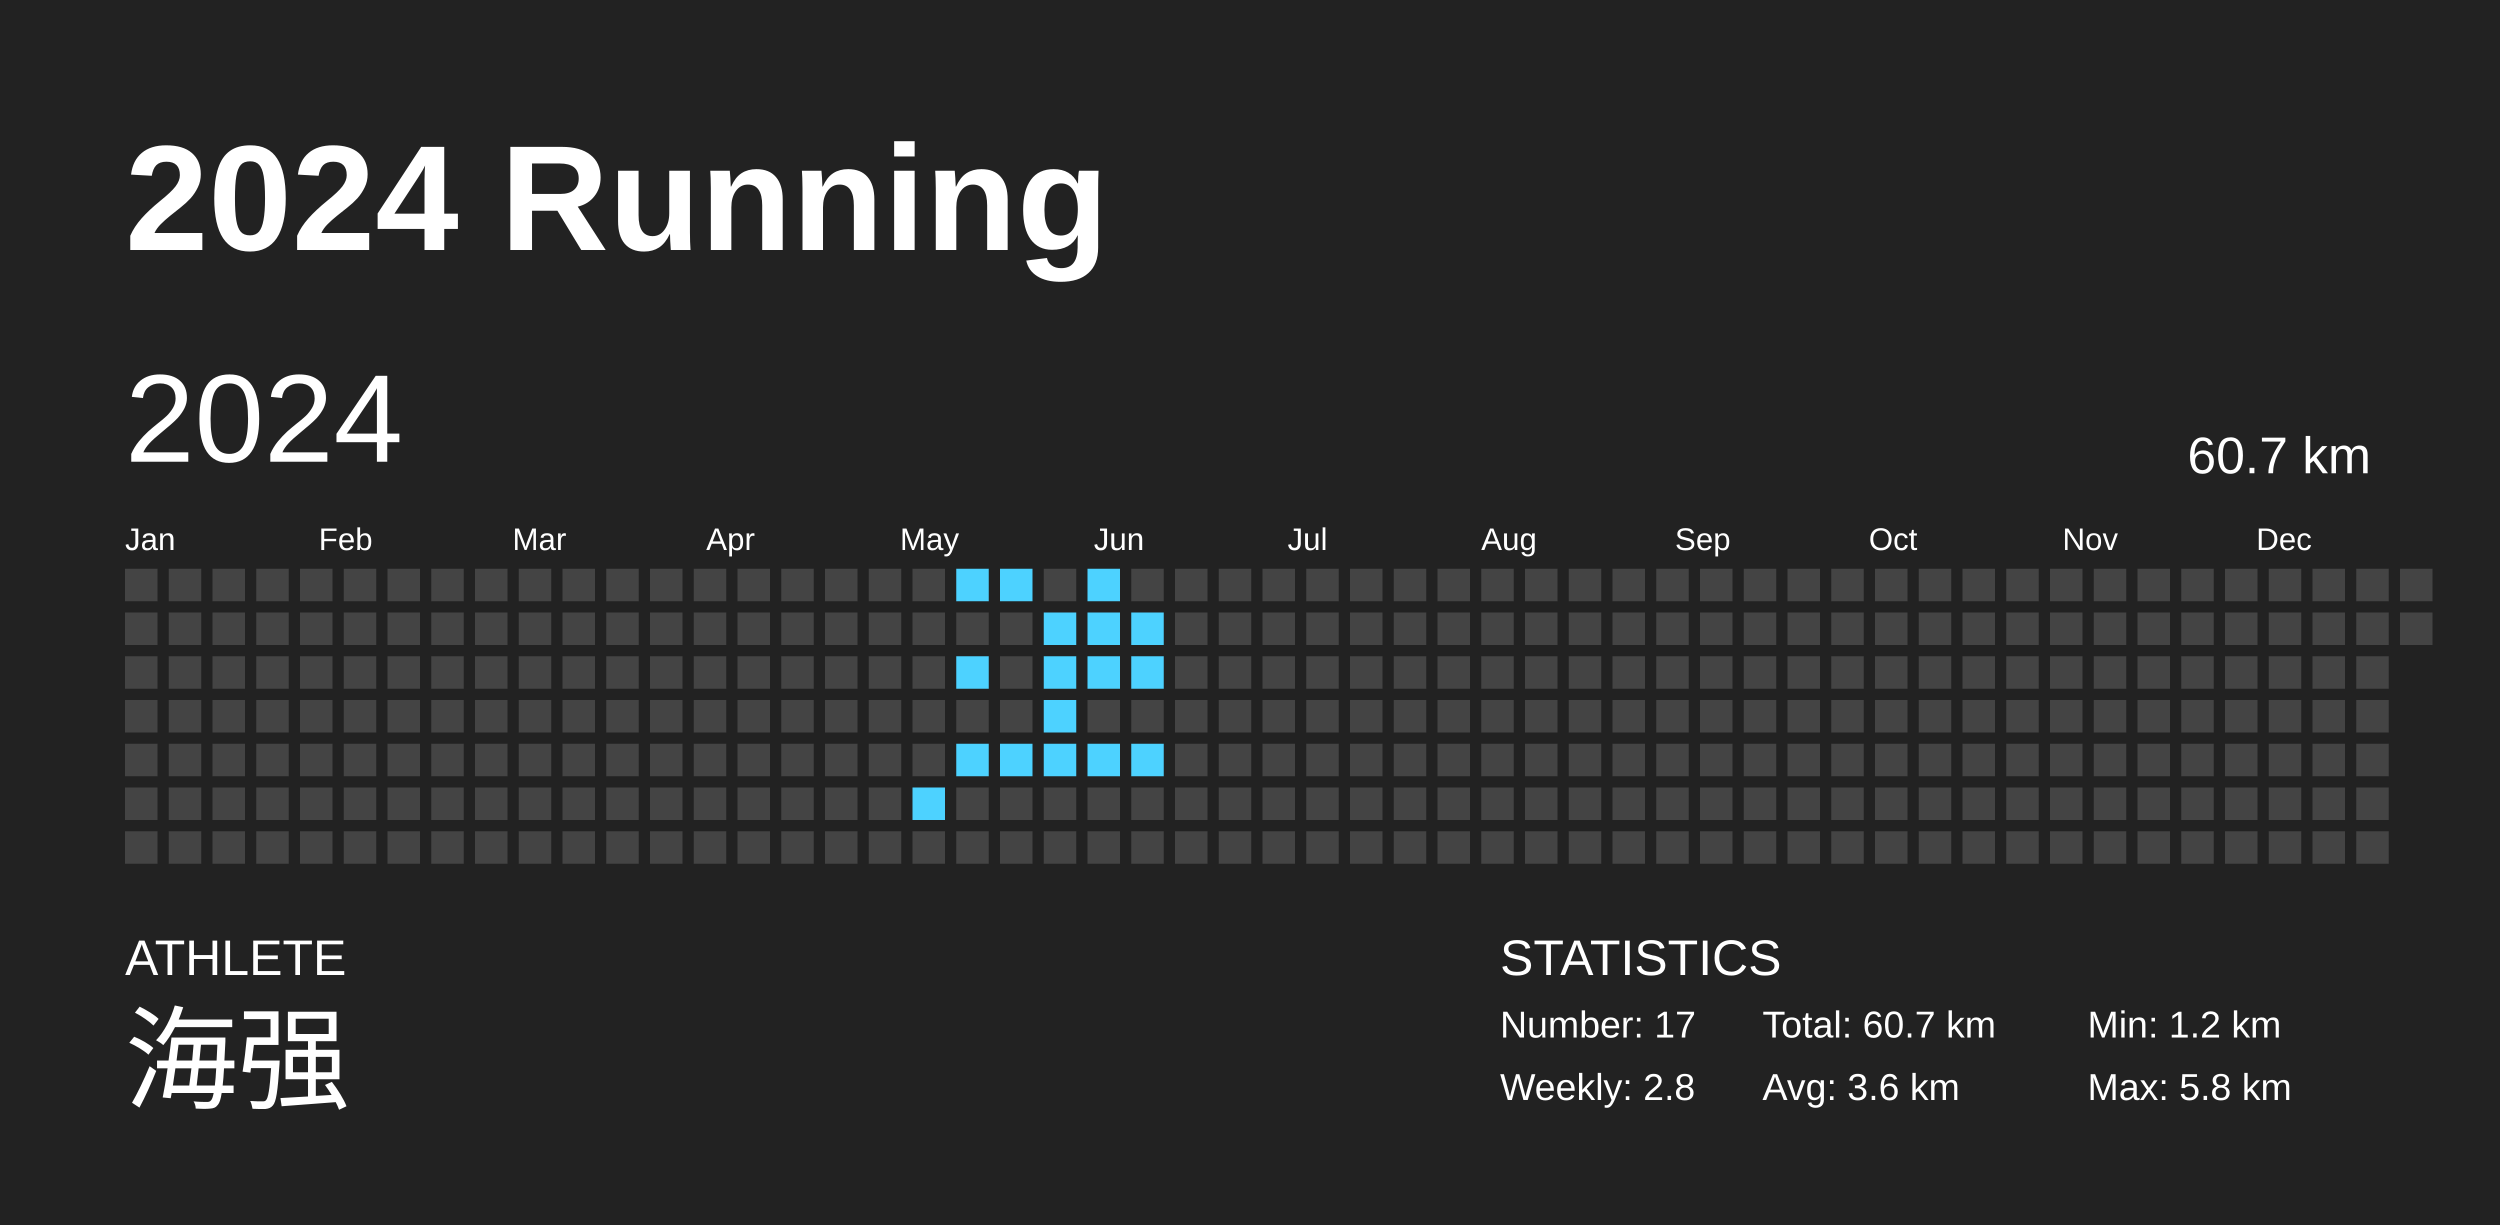
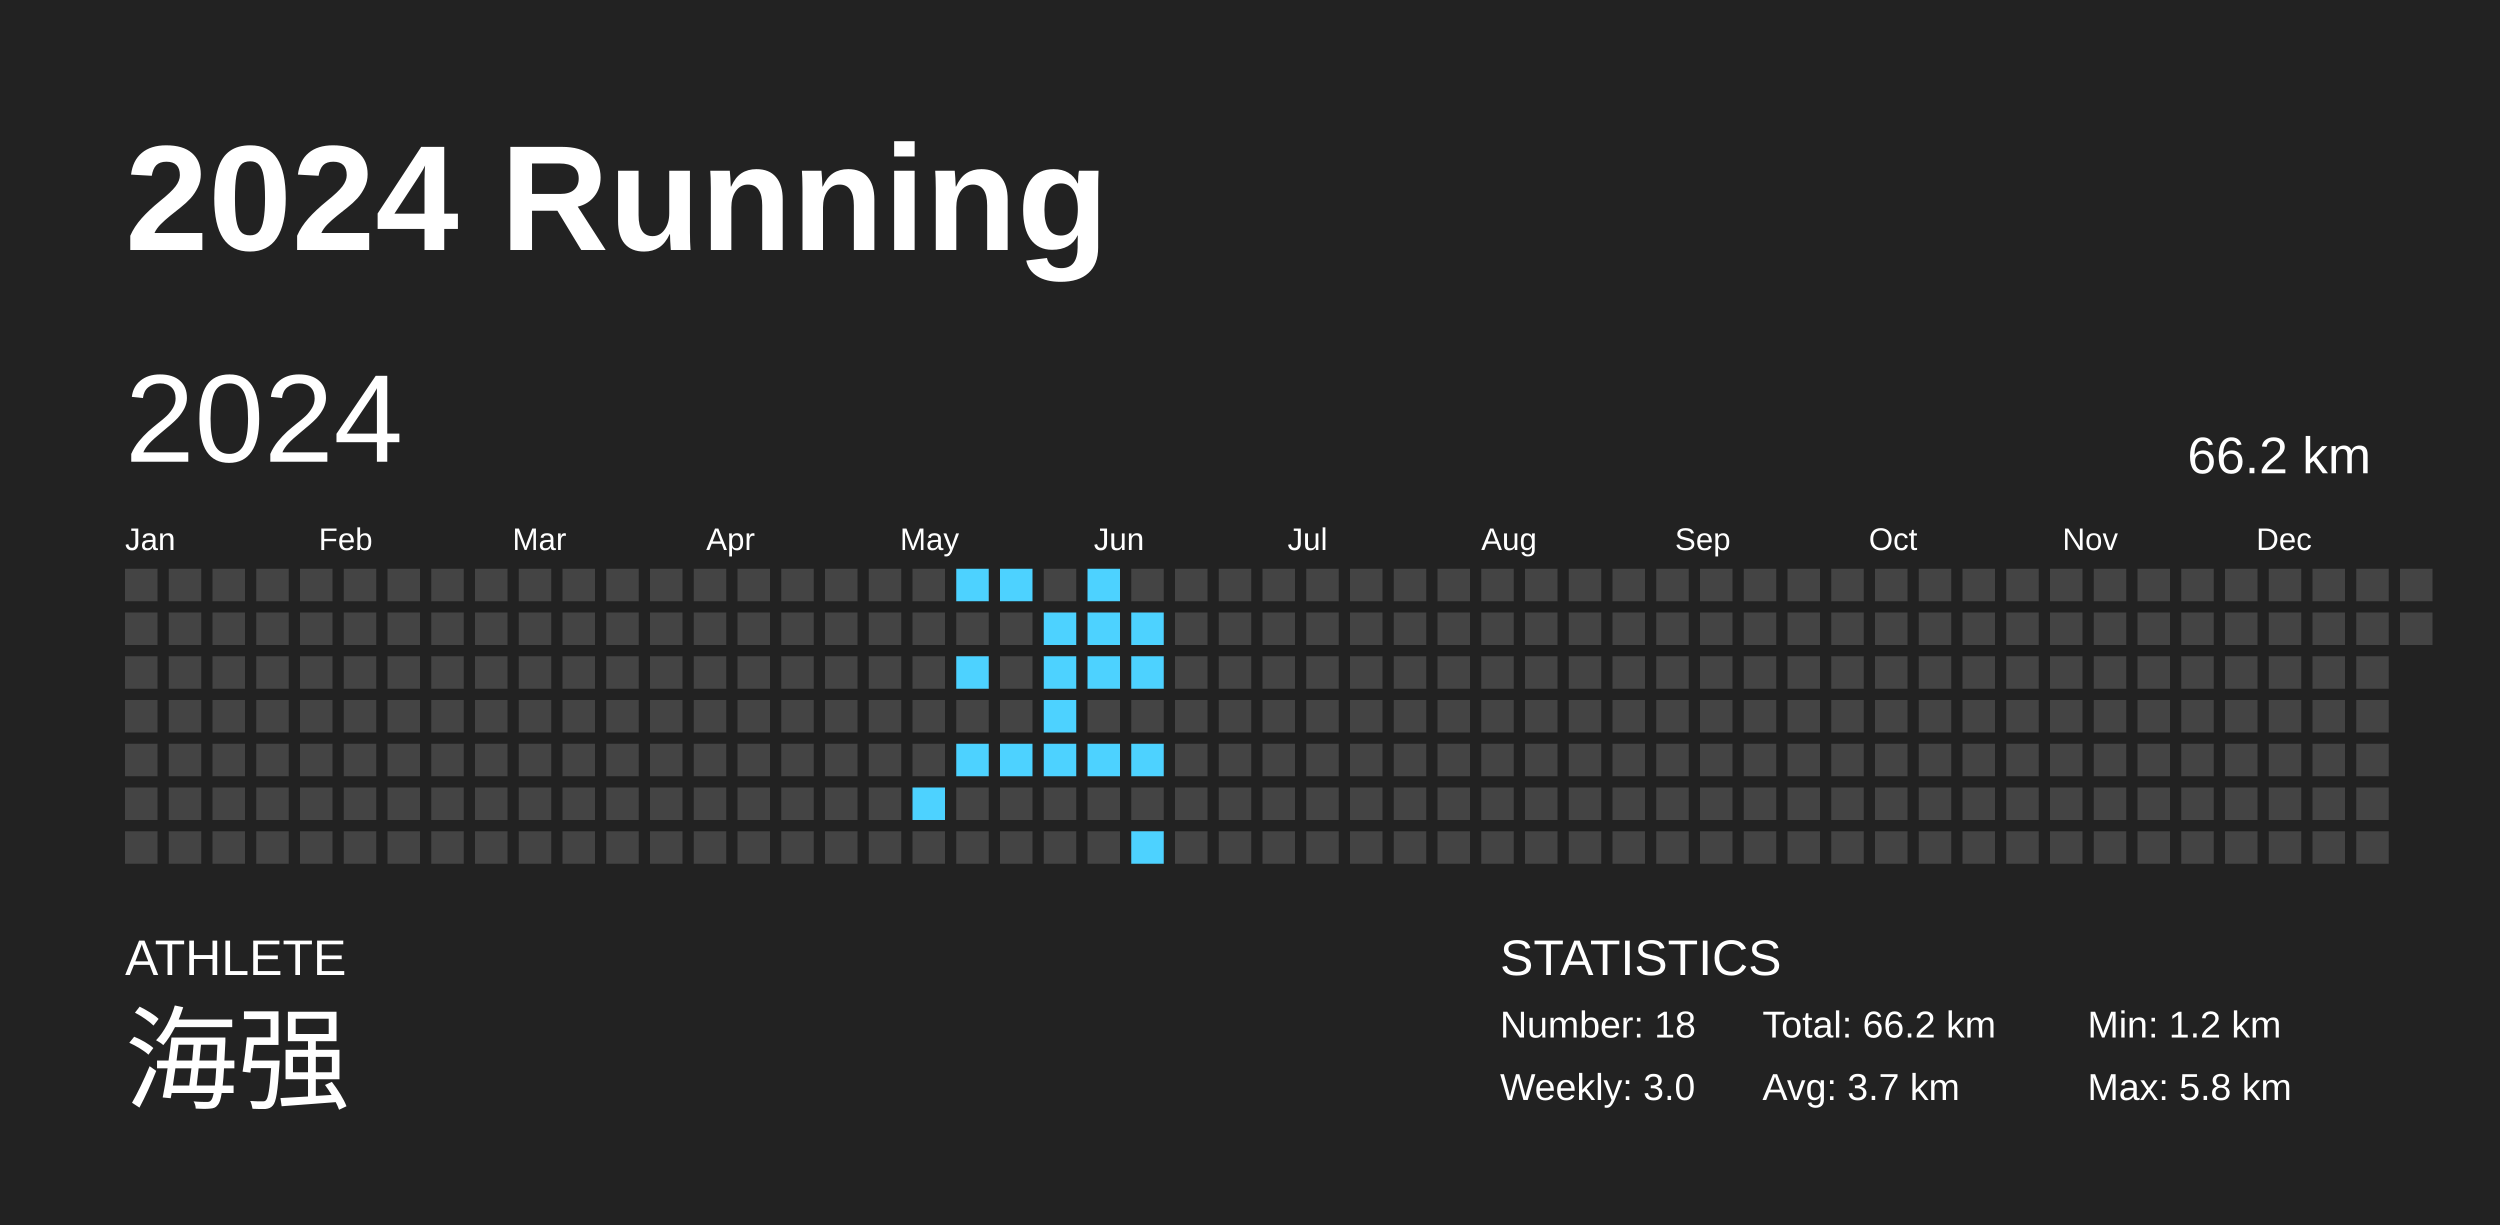
<svg xmlns="http://www.w3.org/2000/svg" baseProfile="full" height="98mm" version="1.1" viewBox="0,0,200,98" width="200mm">
  <defs />
  <rect fill="#222222" height="98" width="200" x="0" y="0" />
  <text fill="#FFFFFF" style="font-size:12px; font-family:Arial; font-weight:bold;" x="10" y="20">2024 Running</text>
  <text fill="#FFFFFF" style="font-size:4px; font-family:Arial" x="10" y="78">ATHLETE</text>
  <text fill="#FFFFFF" style="font-size:9px; font-family:Arial" x="10" y="88">海强</text>
  <text fill="#FFFFFF" style="font-size:4px; font-family:Arial" x="120" y="78">STATISTICS</text>
-   <text fill="#FFFFFF" style="font-size:3px; font-family:Arial" x="120" y="83">Number: 17</text>
-   <text fill="#FFFFFF" style="font-size:3px; font-family:Arial" x="120" y="88">Weekly: 2.8</text>
-   <text fill="#FFFFFF" style="font-size:3px; font-family:Arial" x="141" y="83">Total: 60.7 km</text>
-   <text fill="#FFFFFF" style="font-size:3px; font-family:Arial" x="141" y="88">Avg: 3.6 km</text>
+   <text fill="#FFFFFF" style="font-size:3px; font-family:Arial" x="120" y="83">Number: 18</text>
+   <text fill="#FFFFFF" style="font-size:3px; font-family:Arial" x="120" y="88">Weekly: 3.0</text>
+   <text fill="#FFFFFF" style="font-size:3px; font-family:Arial" x="141" y="83">Total: 66.2 km</text>
+   <text fill="#FFFFFF" style="font-size:3px; font-family:Arial" x="141" y="88">Avg: 3.7 km</text>
  <text fill="#FFFFFF" style="font-size:3px; font-family:Arial" x="167" y="83">Min: 1.2 km</text>
  <text fill="#FFFFFF" style="font-size:3px; font-family:Arial" x="167" y="88">Max: 5.8 km</text>
  <text dominant-baseline="hanging" fill="#FFFFFF" style="font-size:10.0px; font-family:Arial;" x="10" y="30">2024</text>
-   <text dominant-baseline="hanging" fill="#FFFFFF" style="font-size:4.125px; font-family:Arial;" x="175" y="35">60.7 km</text>
+   <text dominant-baseline="hanging" fill="#FFFFFF" style="font-size:4.125px; font-family:Arial;" x="175" y="35">66.2 km</text>
  <text fill="#FFFFFF" style="font-size:2.5px; font-family:Arial" x="10.0" y="44">Jan</text>
  <text fill="#FFFFFF" style="font-size:2.5px; font-family:Arial" x="25.5" y="44">Feb</text>
  <text fill="#FFFFFF" style="font-size:2.5px; font-family:Arial" x="41.0" y="44">Mar</text>
  <text fill="#FFFFFF" style="font-size:2.5px; font-family:Arial" x="56.5" y="44">Apr</text>
  <text fill="#FFFFFF" style="font-size:2.5px; font-family:Arial" x="72.0" y="44">May</text>
  <text fill="#FFFFFF" style="font-size:2.5px; font-family:Arial" x="87.5" y="44">Jun</text>
  <text fill="#FFFFFF" style="font-size:2.5px; font-family:Arial" x="103.0" y="44">Jul</text>
  <text fill="#FFFFFF" style="font-size:2.5px; font-family:Arial" x="118.5" y="44">Aug</text>
  <text fill="#FFFFFF" style="font-size:2.5px; font-family:Arial" x="134.0" y="44">Sep</text>
  <text fill="#FFFFFF" style="font-size:2.5px; font-family:Arial" x="149.5" y="44">Oct</text>
  <text fill="#FFFFFF" style="font-size:2.5px; font-family:Arial" x="165.0" y="44">Nov</text>
  <text fill="#FFFFFF" style="font-size:2.5px; font-family:Arial" x="180.5" y="44">Dec</text>
  <rect fill="#444444" height="2.6" width="2.6" x="10.0" y="45.5" />
  <rect fill="#444444" height="2.6" width="2.6" x="10.0" y="49.0" />
  <rect fill="#444444" height="2.6" width="2.6" x="10.0" y="52.5" />
  <rect fill="#444444" height="2.6" width="2.6" x="10.0" y="56.0" />
  <rect fill="#444444" height="2.6" width="2.6" x="10.0" y="59.5" />
  <rect fill="#444444" height="2.6" width="2.6" x="10.0" y="63.0" />
  <rect fill="#444444" height="2.6" width="2.6" x="10.0" y="66.5" />
  <rect fill="#444444" height="2.6" width="2.6" x="13.5" y="45.5" />
  <rect fill="#444444" height="2.6" width="2.6" x="13.5" y="49.0" />
  <rect fill="#444444" height="2.6" width="2.6" x="13.5" y="52.5" />
  <rect fill="#444444" height="2.6" width="2.6" x="13.5" y="56.0" />
  <rect fill="#444444" height="2.6" width="2.6" x="13.5" y="59.5" />
  <rect fill="#444444" height="2.6" width="2.6" x="13.5" y="63.0" />
  <rect fill="#444444" height="2.6" width="2.6" x="13.5" y="66.5" />
  <rect fill="#444444" height="2.6" width="2.6" x="17.0" y="45.5" />
  <rect fill="#444444" height="2.6" width="2.6" x="17.0" y="49.0" />
  <rect fill="#444444" height="2.6" width="2.6" x="17.0" y="52.5" />
  <rect fill="#444444" height="2.6" width="2.6" x="17.0" y="56.0" />
  <rect fill="#444444" height="2.6" width="2.6" x="17.0" y="59.5" />
  <rect fill="#444444" height="2.6" width="2.6" x="17.0" y="63.0" />
  <rect fill="#444444" height="2.6" width="2.6" x="17.0" y="66.5" />
  <rect fill="#444444" height="2.6" width="2.6" x="20.5" y="45.5" />
  <rect fill="#444444" height="2.6" width="2.6" x="20.5" y="49.0" />
  <rect fill="#444444" height="2.6" width="2.6" x="20.5" y="52.5" />
  <rect fill="#444444" height="2.6" width="2.6" x="20.5" y="56.0" />
  <rect fill="#444444" height="2.6" width="2.6" x="20.5" y="59.5" />
  <rect fill="#444444" height="2.6" width="2.6" x="20.5" y="63.0" />
  <rect fill="#444444" height="2.6" width="2.6" x="20.5" y="66.5" />
  <rect fill="#444444" height="2.6" width="2.6" x="24.0" y="45.5" />
  <rect fill="#444444" height="2.6" width="2.6" x="24.0" y="49.0" />
  <rect fill="#444444" height="2.6" width="2.6" x="24.0" y="52.5" />
  <rect fill="#444444" height="2.6" width="2.6" x="24.0" y="56.0" />
  <rect fill="#444444" height="2.6" width="2.6" x="24.0" y="59.5" />
  <rect fill="#444444" height="2.6" width="2.6" x="24.0" y="63.0" />
  <rect fill="#444444" height="2.6" width="2.6" x="24.0" y="66.5" />
  <rect fill="#444444" height="2.6" width="2.6" x="27.5" y="45.5" />
  <rect fill="#444444" height="2.6" width="2.6" x="27.5" y="49.0" />
  <rect fill="#444444" height="2.6" width="2.6" x="27.5" y="52.5" />
  <rect fill="#444444" height="2.6" width="2.6" x="27.5" y="56.0" />
  <rect fill="#444444" height="2.6" width="2.6" x="27.5" y="59.5" />
  <rect fill="#444444" height="2.6" width="2.6" x="27.5" y="63.0" />
  <rect fill="#444444" height="2.6" width="2.6" x="27.5" y="66.5" />
  <rect fill="#444444" height="2.6" width="2.6" x="31.0" y="45.5" />
  <rect fill="#444444" height="2.6" width="2.6" x="31.0" y="49.0" />
  <rect fill="#444444" height="2.6" width="2.6" x="31.0" y="52.5" />
  <rect fill="#444444" height="2.6" width="2.6" x="31.0" y="56.0" />
  <rect fill="#444444" height="2.6" width="2.6" x="31.0" y="59.5" />
  <rect fill="#444444" height="2.6" width="2.6" x="31.0" y="63.0" />
  <rect fill="#444444" height="2.6" width="2.6" x="31.0" y="66.5" />
  <rect fill="#444444" height="2.6" width="2.6" x="34.5" y="45.5" />
  <rect fill="#444444" height="2.6" width="2.6" x="34.5" y="49.0" />
  <rect fill="#444444" height="2.6" width="2.6" x="34.5" y="52.5" />
  <rect fill="#444444" height="2.6" width="2.6" x="34.5" y="56.0" />
  <rect fill="#444444" height="2.6" width="2.6" x="34.5" y="59.5" />
  <rect fill="#444444" height="2.6" width="2.6" x="34.5" y="63.0" />
  <rect fill="#444444" height="2.6" width="2.6" x="34.5" y="66.5" />
  <rect fill="#444444" height="2.6" width="2.6" x="38.0" y="45.5" />
  <rect fill="#444444" height="2.6" width="2.6" x="38.0" y="49.0" />
  <rect fill="#444444" height="2.6" width="2.6" x="38.0" y="52.5" />
  <rect fill="#444444" height="2.6" width="2.6" x="38.0" y="56.0" />
  <rect fill="#444444" height="2.6" width="2.6" x="38.0" y="59.5" />
  <rect fill="#444444" height="2.6" width="2.6" x="38.0" y="63.0" />
  <rect fill="#444444" height="2.6" width="2.6" x="38.0" y="66.5" />
  <rect fill="#444444" height="2.6" width="2.6" x="41.5" y="45.5" />
  <rect fill="#444444" height="2.6" width="2.6" x="41.5" y="49.0" />
  <rect fill="#444444" height="2.6" width="2.6" x="41.5" y="52.5" />
  <rect fill="#444444" height="2.6" width="2.6" x="41.5" y="56.0" />
  <rect fill="#444444" height="2.6" width="2.6" x="41.5" y="59.5" />
  <rect fill="#444444" height="2.6" width="2.6" x="41.5" y="63.0" />
  <rect fill="#444444" height="2.6" width="2.6" x="41.5" y="66.5" />
  <rect fill="#444444" height="2.6" width="2.6" x="45.0" y="45.5" />
  <rect fill="#444444" height="2.6" width="2.6" x="45.0" y="49.0" />
  <rect fill="#444444" height="2.6" width="2.6" x="45.0" y="52.5" />
  <rect fill="#444444" height="2.6" width="2.6" x="45.0" y="56.0" />
  <rect fill="#444444" height="2.6" width="2.6" x="45.0" y="59.5" />
  <rect fill="#444444" height="2.6" width="2.6" x="45.0" y="63.0" />
  <rect fill="#444444" height="2.6" width="2.6" x="45.0" y="66.5" />
  <rect fill="#444444" height="2.6" width="2.6" x="48.5" y="45.5" />
  <rect fill="#444444" height="2.6" width="2.6" x="48.5" y="49.0" />
  <rect fill="#444444" height="2.6" width="2.6" x="48.5" y="52.5" />
  <rect fill="#444444" height="2.6" width="2.6" x="48.5" y="56.0" />
  <rect fill="#444444" height="2.6" width="2.6" x="48.5" y="59.5" />
  <rect fill="#444444" height="2.6" width="2.6" x="48.5" y="63.0" />
  <rect fill="#444444" height="2.6" width="2.6" x="48.5" y="66.5" />
  <rect fill="#444444" height="2.6" width="2.6" x="52.0" y="45.5" />
  <rect fill="#444444" height="2.6" width="2.6" x="52.0" y="49.0" />
  <rect fill="#444444" height="2.6" width="2.6" x="52.0" y="52.5" />
  <rect fill="#444444" height="2.6" width="2.6" x="52.0" y="56.0" />
  <rect fill="#444444" height="2.6" width="2.6" x="52.0" y="59.5" />
  <rect fill="#444444" height="2.6" width="2.6" x="52.0" y="63.0" />
  <rect fill="#444444" height="2.6" width="2.6" x="52.0" y="66.5" />
  <rect fill="#444444" height="2.6" width="2.6" x="55.5" y="45.5" />
  <rect fill="#444444" height="2.6" width="2.6" x="55.5" y="49.0" />
  <rect fill="#444444" height="2.6" width="2.6" x="55.5" y="52.5" />
  <rect fill="#444444" height="2.6" width="2.6" x="55.5" y="56.0" />
  <rect fill="#444444" height="2.6" width="2.6" x="55.5" y="59.5" />
  <rect fill="#444444" height="2.6" width="2.6" x="55.5" y="63.0" />
  <rect fill="#444444" height="2.6" width="2.6" x="55.5" y="66.5" />
  <rect fill="#444444" height="2.6" width="2.6" x="59.0" y="45.5" />
  <rect fill="#444444" height="2.6" width="2.6" x="59.0" y="49.0" />
  <rect fill="#444444" height="2.6" width="2.6" x="59.0" y="52.5" />
  <rect fill="#444444" height="2.6" width="2.6" x="59.0" y="56.0" />
  <rect fill="#444444" height="2.6" width="2.6" x="59.0" y="59.5" />
  <rect fill="#444444" height="2.6" width="2.6" x="59.0" y="63.0" />
  <rect fill="#444444" height="2.6" width="2.6" x="59.0" y="66.5" />
  <rect fill="#444444" height="2.6" width="2.6" x="62.5" y="45.5" />
  <rect fill="#444444" height="2.6" width="2.6" x="62.5" y="49.0" />
  <rect fill="#444444" height="2.6" width="2.6" x="62.5" y="52.5" />
  <rect fill="#444444" height="2.6" width="2.6" x="62.5" y="56.0" />
  <rect fill="#444444" height="2.6" width="2.6" x="62.5" y="59.5" />
  <rect fill="#444444" height="2.6" width="2.6" x="62.5" y="63.0" />
  <rect fill="#444444" height="2.6" width="2.6" x="62.5" y="66.5" />
  <rect fill="#444444" height="2.6" width="2.6" x="66.0" y="45.5" />
  <rect fill="#444444" height="2.6" width="2.6" x="66.0" y="49.0" />
  <rect fill="#444444" height="2.6" width="2.6" x="66.0" y="52.5" />
  <rect fill="#444444" height="2.6" width="2.6" x="66.0" y="56.0" />
  <rect fill="#444444" height="2.6" width="2.6" x="66.0" y="59.5" />
  <rect fill="#444444" height="2.6" width="2.6" x="66.0" y="63.0" />
  <rect fill="#444444" height="2.6" width="2.6" x="66.0" y="66.5" />
  <rect fill="#444444" height="2.6" width="2.6" x="69.5" y="45.5" />
  <rect fill="#444444" height="2.6" width="2.6" x="69.5" y="49.0" />
  <rect fill="#444444" height="2.6" width="2.6" x="69.5" y="52.5" />
  <rect fill="#444444" height="2.6" width="2.6" x="69.5" y="56.0" />
  <rect fill="#444444" height="2.6" width="2.6" x="69.5" y="59.5" />
  <rect fill="#444444" height="2.6" width="2.6" x="69.5" y="63.0" />
  <rect fill="#444444" height="2.6" width="2.6" x="69.5" y="66.5" />
  <rect fill="#444444" height="2.6" width="2.6" x="73.0" y="45.5" />
  <rect fill="#444444" height="2.6" width="2.6" x="73.0" y="49.0" />
  <rect fill="#444444" height="2.6" width="2.6" x="73.0" y="52.5" />
  <rect fill="#444444" height="2.6" width="2.6" x="73.0" y="56.0" />
  <rect fill="#444444" height="2.6" width="2.6" x="73.0" y="59.5" />
  <rect fill="#4dd2ff" height="2.6" width="2.6" x="73.0" y="63.0" />
  <rect fill="#444444" height="2.6" width="2.6" x="73.0" y="66.5" />
  <rect fill="#4dd2ff" height="2.6" width="2.6" x="76.5" y="45.5" />
  <rect fill="#444444" height="2.6" width="2.6" x="76.5" y="49.0" />
  <rect fill="#4dd2ff" height="2.6" width="2.6" x="76.5" y="52.5" />
  <rect fill="#444444" height="2.6" width="2.6" x="76.5" y="56.0" />
  <rect fill="#4dd2ff" height="2.6" width="2.6" x="76.5" y="59.5" />
  <rect fill="#444444" height="2.6" width="2.6" x="76.5" y="63.0" />
  <rect fill="#444444" height="2.6" width="2.6" x="76.5" y="66.5" />
  <rect fill="#4dd2ff" height="2.6" width="2.6" x="80.0" y="45.5" />
  <rect fill="#444444" height="2.6" width="2.6" x="80.0" y="49.0" />
  <rect fill="#444444" height="2.6" width="2.6" x="80.0" y="52.5" />
  <rect fill="#444444" height="2.6" width="2.6" x="80.0" y="56.0" />
  <rect fill="#4dd2ff" height="2.6" width="2.6" x="80.0" y="59.5" />
  <rect fill="#444444" height="2.6" width="2.6" x="80.0" y="63.0" />
  <rect fill="#444444" height="2.6" width="2.6" x="80.0" y="66.5" />
  <rect fill="#444444" height="2.6" width="2.6" x="83.5" y="45.5" />
  <rect fill="#4dd2ff" height="2.6" width="2.6" x="83.5" y="49.0" />
  <rect fill="#4dd2ff" height="2.6" width="2.6" x="83.5" y="52.5" />
  <rect fill="#4dd2ff" height="2.6" width="2.6" x="83.5" y="56.0" />
  <rect fill="#4dd2ff" height="2.6" width="2.6" x="83.5" y="59.5" />
  <rect fill="#444444" height="2.6" width="2.6" x="83.5" y="63.0" />
  <rect fill="#444444" height="2.6" width="2.6" x="83.5" y="66.5" />
  <rect fill="#4dd2ff" height="2.6" width="2.6" x="87.0" y="45.5" />
  <rect fill="#4dd2ff" height="2.6" width="2.6" x="87.0" y="49.0" />
  <rect fill="#4dd2ff" height="2.6" width="2.6" x="87.0" y="52.5" />
  <rect fill="#444444" height="2.6" width="2.6" x="87.0" y="56.0" />
  <rect fill="#4dd2ff" height="2.6" width="2.6" x="87.0" y="59.5" />
  <rect fill="#444444" height="2.6" width="2.6" x="87.0" y="63.0" />
  <rect fill="#444444" height="2.6" width="2.6" x="87.0" y="66.5" />
  <rect fill="#444444" height="2.6" width="2.6" x="90.5" y="45.5" />
  <rect fill="#4dd2ff" height="2.6" width="2.6" x="90.5" y="49.0" />
  <rect fill="#4dd2ff" height="2.6" width="2.6" x="90.5" y="52.5" />
  <rect fill="#444444" height="2.6" width="2.6" x="90.5" y="56.0" />
  <rect fill="#4dd2ff" height="2.6" width="2.6" x="90.5" y="59.5" />
  <rect fill="#444444" height="2.6" width="2.6" x="90.5" y="63.0" />
-   <rect fill="#444444" height="2.6" width="2.6" x="90.5" y="66.5" />
+   <rect fill="#4dd2ff" height="2.6" width="2.6" x="90.5" y="66.5" />
  <rect fill="#444444" height="2.6" width="2.6" x="94.0" y="45.5" />
  <rect fill="#444444" height="2.6" width="2.6" x="94.0" y="49.0" />
  <rect fill="#444444" height="2.6" width="2.6" x="94.0" y="52.5" />
  <rect fill="#444444" height="2.6" width="2.6" x="94.0" y="56.0" />
  <rect fill="#444444" height="2.6" width="2.6" x="94.0" y="59.5" />
  <rect fill="#444444" height="2.6" width="2.6" x="94.0" y="63.0" />
  <rect fill="#444444" height="2.6" width="2.6" x="94.0" y="66.5" />
  <rect fill="#444444" height="2.6" width="2.6" x="97.5" y="45.5" />
  <rect fill="#444444" height="2.6" width="2.6" x="97.5" y="49.0" />
  <rect fill="#444444" height="2.6" width="2.6" x="97.5" y="52.5" />
  <rect fill="#444444" height="2.6" width="2.6" x="97.5" y="56.0" />
  <rect fill="#444444" height="2.6" width="2.6" x="97.5" y="59.5" />
  <rect fill="#444444" height="2.6" width="2.6" x="97.5" y="63.0" />
  <rect fill="#444444" height="2.6" width="2.6" x="97.5" y="66.5" />
  <rect fill="#444444" height="2.6" width="2.6" x="101.0" y="45.5" />
  <rect fill="#444444" height="2.6" width="2.6" x="101.0" y="49.0" />
  <rect fill="#444444" height="2.6" width="2.6" x="101.0" y="52.5" />
  <rect fill="#444444" height="2.6" width="2.6" x="101.0" y="56.0" />
  <rect fill="#444444" height="2.6" width="2.6" x="101.0" y="59.5" />
  <rect fill="#444444" height="2.6" width="2.6" x="101.0" y="63.0" />
  <rect fill="#444444" height="2.6" width="2.6" x="101.0" y="66.5" />
  <rect fill="#444444" height="2.6" width="2.6" x="104.5" y="45.5" />
  <rect fill="#444444" height="2.6" width="2.6" x="104.5" y="49.0" />
  <rect fill="#444444" height="2.6" width="2.6" x="104.5" y="52.5" />
  <rect fill="#444444" height="2.6" width="2.6" x="104.5" y="56.0" />
  <rect fill="#444444" height="2.6" width="2.6" x="104.5" y="59.5" />
  <rect fill="#444444" height="2.6" width="2.6" x="104.5" y="63.0" />
  <rect fill="#444444" height="2.6" width="2.6" x="104.5" y="66.5" />
  <rect fill="#444444" height="2.6" width="2.6" x="108.0" y="45.5" />
  <rect fill="#444444" height="2.6" width="2.6" x="108.0" y="49.0" />
  <rect fill="#444444" height="2.6" width="2.6" x="108.0" y="52.5" />
  <rect fill="#444444" height="2.6" width="2.6" x="108.0" y="56.0" />
  <rect fill="#444444" height="2.6" width="2.6" x="108.0" y="59.5" />
  <rect fill="#444444" height="2.6" width="2.6" x="108.0" y="63.0" />
  <rect fill="#444444" height="2.6" width="2.6" x="108.0" y="66.5" />
  <rect fill="#444444" height="2.6" width="2.6" x="111.5" y="45.5" />
  <rect fill="#444444" height="2.6" width="2.6" x="111.5" y="49.0" />
  <rect fill="#444444" height="2.6" width="2.6" x="111.5" y="52.5" />
  <rect fill="#444444" height="2.6" width="2.6" x="111.5" y="56.0" />
  <rect fill="#444444" height="2.6" width="2.6" x="111.5" y="59.5" />
  <rect fill="#444444" height="2.6" width="2.6" x="111.5" y="63.0" />
  <rect fill="#444444" height="2.6" width="2.6" x="111.5" y="66.5" />
  <rect fill="#444444" height="2.6" width="2.6" x="115.0" y="45.5" />
  <rect fill="#444444" height="2.6" width="2.6" x="115.0" y="49.0" />
  <rect fill="#444444" height="2.6" width="2.6" x="115.0" y="52.5" />
  <rect fill="#444444" height="2.6" width="2.6" x="115.0" y="56.0" />
  <rect fill="#444444" height="2.6" width="2.6" x="115.0" y="59.5" />
  <rect fill="#444444" height="2.6" width="2.6" x="115.0" y="63.0" />
  <rect fill="#444444" height="2.6" width="2.6" x="115.0" y="66.5" />
  <rect fill="#444444" height="2.6" width="2.6" x="118.5" y="45.5" />
  <rect fill="#444444" height="2.6" width="2.6" x="118.5" y="49.0" />
  <rect fill="#444444" height="2.6" width="2.6" x="118.5" y="52.5" />
  <rect fill="#444444" height="2.6" width="2.6" x="118.5" y="56.0" />
  <rect fill="#444444" height="2.6" width="2.6" x="118.5" y="59.5" />
  <rect fill="#444444" height="2.6" width="2.6" x="118.5" y="63.0" />
  <rect fill="#444444" height="2.6" width="2.6" x="118.5" y="66.5" />
  <rect fill="#444444" height="2.6" width="2.6" x="122.0" y="45.5" />
  <rect fill="#444444" height="2.6" width="2.6" x="122.0" y="49.0" />
  <rect fill="#444444" height="2.6" width="2.6" x="122.0" y="52.5" />
  <rect fill="#444444" height="2.6" width="2.6" x="122.0" y="56.0" />
  <rect fill="#444444" height="2.6" width="2.6" x="122.0" y="59.5" />
  <rect fill="#444444" height="2.6" width="2.6" x="122.0" y="63.0" />
  <rect fill="#444444" height="2.6" width="2.6" x="122.0" y="66.5" />
  <rect fill="#444444" height="2.6" width="2.6" x="125.5" y="45.5" />
  <rect fill="#444444" height="2.6" width="2.6" x="125.5" y="49.0" />
  <rect fill="#444444" height="2.6" width="2.6" x="125.5" y="52.5" />
  <rect fill="#444444" height="2.6" width="2.6" x="125.5" y="56.0" />
  <rect fill="#444444" height="2.6" width="2.6" x="125.5" y="59.5" />
  <rect fill="#444444" height="2.6" width="2.6" x="125.5" y="63.0" />
  <rect fill="#444444" height="2.6" width="2.6" x="125.5" y="66.5" />
  <rect fill="#444444" height="2.6" width="2.6" x="129.0" y="45.5" />
  <rect fill="#444444" height="2.6" width="2.6" x="129.0" y="49.0" />
  <rect fill="#444444" height="2.6" width="2.6" x="129.0" y="52.5" />
  <rect fill="#444444" height="2.6" width="2.6" x="129.0" y="56.0" />
  <rect fill="#444444" height="2.6" width="2.6" x="129.0" y="59.5" />
  <rect fill="#444444" height="2.6" width="2.6" x="129.0" y="63.0" />
  <rect fill="#444444" height="2.6" width="2.6" x="129.0" y="66.5" />
  <rect fill="#444444" height="2.6" width="2.6" x="132.5" y="45.5" />
  <rect fill="#444444" height="2.6" width="2.6" x="132.5" y="49.0" />
  <rect fill="#444444" height="2.6" width="2.6" x="132.5" y="52.5" />
  <rect fill="#444444" height="2.6" width="2.6" x="132.5" y="56.0" />
  <rect fill="#444444" height="2.6" width="2.6" x="132.5" y="59.5" />
  <rect fill="#444444" height="2.6" width="2.6" x="132.5" y="63.0" />
  <rect fill="#444444" height="2.6" width="2.6" x="132.5" y="66.5" />
  <rect fill="#444444" height="2.6" width="2.6" x="136.0" y="45.5" />
  <rect fill="#444444" height="2.6" width="2.6" x="136.0" y="49.0" />
  <rect fill="#444444" height="2.6" width="2.6" x="136.0" y="52.5" />
  <rect fill="#444444" height="2.6" width="2.6" x="136.0" y="56.0" />
  <rect fill="#444444" height="2.6" width="2.6" x="136.0" y="59.5" />
  <rect fill="#444444" height="2.6" width="2.6" x="136.0" y="63.0" />
  <rect fill="#444444" height="2.6" width="2.6" x="136.0" y="66.5" />
  <rect fill="#444444" height="2.6" width="2.6" x="139.5" y="45.5" />
  <rect fill="#444444" height="2.6" width="2.6" x="139.5" y="49.0" />
  <rect fill="#444444" height="2.6" width="2.6" x="139.5" y="52.5" />
  <rect fill="#444444" height="2.6" width="2.6" x="139.5" y="56.0" />
  <rect fill="#444444" height="2.6" width="2.6" x="139.5" y="59.5" />
  <rect fill="#444444" height="2.6" width="2.6" x="139.5" y="63.0" />
  <rect fill="#444444" height="2.6" width="2.6" x="139.5" y="66.5" />
  <rect fill="#444444" height="2.6" width="2.6" x="143.0" y="45.5" />
  <rect fill="#444444" height="2.6" width="2.6" x="143.0" y="49.0" />
  <rect fill="#444444" height="2.6" width="2.6" x="143.0" y="52.5" />
  <rect fill="#444444" height="2.6" width="2.6" x="143.0" y="56.0" />
  <rect fill="#444444" height="2.6" width="2.6" x="143.0" y="59.5" />
  <rect fill="#444444" height="2.6" width="2.6" x="143.0" y="63.0" />
  <rect fill="#444444" height="2.6" width="2.6" x="143.0" y="66.5" />
  <rect fill="#444444" height="2.6" width="2.6" x="146.5" y="45.5" />
  <rect fill="#444444" height="2.6" width="2.6" x="146.5" y="49.0" />
  <rect fill="#444444" height="2.6" width="2.6" x="146.5" y="52.5" />
  <rect fill="#444444" height="2.6" width="2.6" x="146.5" y="56.0" />
  <rect fill="#444444" height="2.6" width="2.6" x="146.5" y="59.5" />
  <rect fill="#444444" height="2.6" width="2.6" x="146.5" y="63.0" />
  <rect fill="#444444" height="2.6" width="2.6" x="146.5" y="66.5" />
  <rect fill="#444444" height="2.6" width="2.6" x="150.0" y="45.5" />
  <rect fill="#444444" height="2.6" width="2.6" x="150.0" y="49.0" />
  <rect fill="#444444" height="2.6" width="2.6" x="150.0" y="52.5" />
  <rect fill="#444444" height="2.6" width="2.6" x="150.0" y="56.0" />
  <rect fill="#444444" height="2.6" width="2.6" x="150.0" y="59.5" />
  <rect fill="#444444" height="2.6" width="2.6" x="150.0" y="63.0" />
  <rect fill="#444444" height="2.6" width="2.6" x="150.0" y="66.5" />
  <rect fill="#444444" height="2.6" width="2.6" x="153.5" y="45.5" />
  <rect fill="#444444" height="2.6" width="2.6" x="153.5" y="49.0" />
  <rect fill="#444444" height="2.6" width="2.6" x="153.5" y="52.5" />
  <rect fill="#444444" height="2.6" width="2.6" x="153.5" y="56.0" />
  <rect fill="#444444" height="2.6" width="2.6" x="153.5" y="59.5" />
  <rect fill="#444444" height="2.6" width="2.6" x="153.5" y="63.0" />
  <rect fill="#444444" height="2.6" width="2.6" x="153.5" y="66.5" />
  <rect fill="#444444" height="2.6" width="2.6" x="157.0" y="45.5" />
  <rect fill="#444444" height="2.6" width="2.6" x="157.0" y="49.0" />
  <rect fill="#444444" height="2.6" width="2.6" x="157.0" y="52.5" />
  <rect fill="#444444" height="2.6" width="2.6" x="157.0" y="56.0" />
  <rect fill="#444444" height="2.6" width="2.6" x="157.0" y="59.5" />
  <rect fill="#444444" height="2.6" width="2.6" x="157.0" y="63.0" />
  <rect fill="#444444" height="2.6" width="2.6" x="157.0" y="66.5" />
  <rect fill="#444444" height="2.6" width="2.6" x="160.5" y="45.5" />
  <rect fill="#444444" height="2.6" width="2.6" x="160.5" y="49.0" />
  <rect fill="#444444" height="2.6" width="2.6" x="160.5" y="52.5" />
  <rect fill="#444444" height="2.6" width="2.6" x="160.5" y="56.0" />
  <rect fill="#444444" height="2.6" width="2.6" x="160.5" y="59.5" />
  <rect fill="#444444" height="2.6" width="2.6" x="160.5" y="63.0" />
  <rect fill="#444444" height="2.6" width="2.6" x="160.5" y="66.5" />
  <rect fill="#444444" height="2.6" width="2.6" x="164.0" y="45.5" />
  <rect fill="#444444" height="2.6" width="2.6" x="164.0" y="49.0" />
  <rect fill="#444444" height="2.6" width="2.6" x="164.0" y="52.5" />
  <rect fill="#444444" height="2.6" width="2.6" x="164.0" y="56.0" />
  <rect fill="#444444" height="2.6" width="2.6" x="164.0" y="59.5" />
  <rect fill="#444444" height="2.6" width="2.6" x="164.0" y="63.0" />
  <rect fill="#444444" height="2.6" width="2.6" x="164.0" y="66.5" />
  <rect fill="#444444" height="2.6" width="2.6" x="167.5" y="45.5" />
  <rect fill="#444444" height="2.6" width="2.6" x="167.5" y="49.0" />
  <rect fill="#444444" height="2.6" width="2.6" x="167.5" y="52.5" />
  <rect fill="#444444" height="2.6" width="2.6" x="167.5" y="56.0" />
  <rect fill="#444444" height="2.6" width="2.6" x="167.5" y="59.5" />
  <rect fill="#444444" height="2.6" width="2.6" x="167.5" y="63.0" />
  <rect fill="#444444" height="2.6" width="2.6" x="167.5" y="66.5" />
  <rect fill="#444444" height="2.6" width="2.6" x="171.0" y="45.5" />
  <rect fill="#444444" height="2.6" width="2.6" x="171.0" y="49.0" />
  <rect fill="#444444" height="2.6" width="2.6" x="171.0" y="52.5" />
  <rect fill="#444444" height="2.6" width="2.6" x="171.0" y="56.0" />
  <rect fill="#444444" height="2.6" width="2.6" x="171.0" y="59.5" />
  <rect fill="#444444" height="2.6" width="2.6" x="171.0" y="63.0" />
  <rect fill="#444444" height="2.6" width="2.6" x="171.0" y="66.5" />
  <rect fill="#444444" height="2.6" width="2.6" x="174.5" y="45.5" />
  <rect fill="#444444" height="2.6" width="2.6" x="174.5" y="49.0" />
  <rect fill="#444444" height="2.6" width="2.6" x="174.5" y="52.5" />
  <rect fill="#444444" height="2.6" width="2.6" x="174.5" y="56.0" />
  <rect fill="#444444" height="2.6" width="2.6" x="174.5" y="59.5" />
  <rect fill="#444444" height="2.6" width="2.6" x="174.5" y="63.0" />
  <rect fill="#444444" height="2.6" width="2.6" x="174.5" y="66.5" />
  <rect fill="#444444" height="2.6" width="2.6" x="178.0" y="45.5" />
  <rect fill="#444444" height="2.6" width="2.6" x="178.0" y="49.0" />
  <rect fill="#444444" height="2.6" width="2.6" x="178.0" y="52.5" />
  <rect fill="#444444" height="2.6" width="2.6" x="178.0" y="56.0" />
  <rect fill="#444444" height="2.6" width="2.6" x="178.0" y="59.5" />
  <rect fill="#444444" height="2.6" width="2.6" x="178.0" y="63.0" />
  <rect fill="#444444" height="2.6" width="2.6" x="178.0" y="66.5" />
  <rect fill="#444444" height="2.6" width="2.6" x="181.5" y="45.5" />
  <rect fill="#444444" height="2.6" width="2.6" x="181.5" y="49.0" />
  <rect fill="#444444" height="2.6" width="2.6" x="181.5" y="52.5" />
  <rect fill="#444444" height="2.6" width="2.6" x="181.5" y="56.0" />
  <rect fill="#444444" height="2.6" width="2.6" x="181.5" y="59.5" />
  <rect fill="#444444" height="2.6" width="2.6" x="181.5" y="63.0" />
  <rect fill="#444444" height="2.6" width="2.6" x="181.5" y="66.5" />
  <rect fill="#444444" height="2.6" width="2.6" x="185.0" y="45.5" />
  <rect fill="#444444" height="2.6" width="2.6" x="185.0" y="49.0" />
  <rect fill="#444444" height="2.6" width="2.6" x="185.0" y="52.5" />
  <rect fill="#444444" height="2.6" width="2.6" x="185.0" y="56.0" />
  <rect fill="#444444" height="2.6" width="2.6" x="185.0" y="59.5" />
  <rect fill="#444444" height="2.6" width="2.6" x="185.0" y="63.0" />
  <rect fill="#444444" height="2.6" width="2.6" x="185.0" y="66.5" />
  <rect fill="#444444" height="2.6" width="2.6" x="188.5" y="45.5" />
  <rect fill="#444444" height="2.6" width="2.6" x="188.5" y="49.0" />
  <rect fill="#444444" height="2.6" width="2.6" x="188.5" y="52.5" />
  <rect fill="#444444" height="2.6" width="2.6" x="188.5" y="56.0" />
  <rect fill="#444444" height="2.6" width="2.6" x="188.5" y="59.5" />
  <rect fill="#444444" height="2.6" width="2.6" x="188.5" y="63.0" />
  <rect fill="#444444" height="2.6" width="2.6" x="188.5" y="66.5" />
  <rect fill="#444444" height="2.6" width="2.6" x="192.0" y="45.5" />
  <rect fill="#444444" height="2.6" width="2.6" x="192.0" y="49.0" />
</svg>
